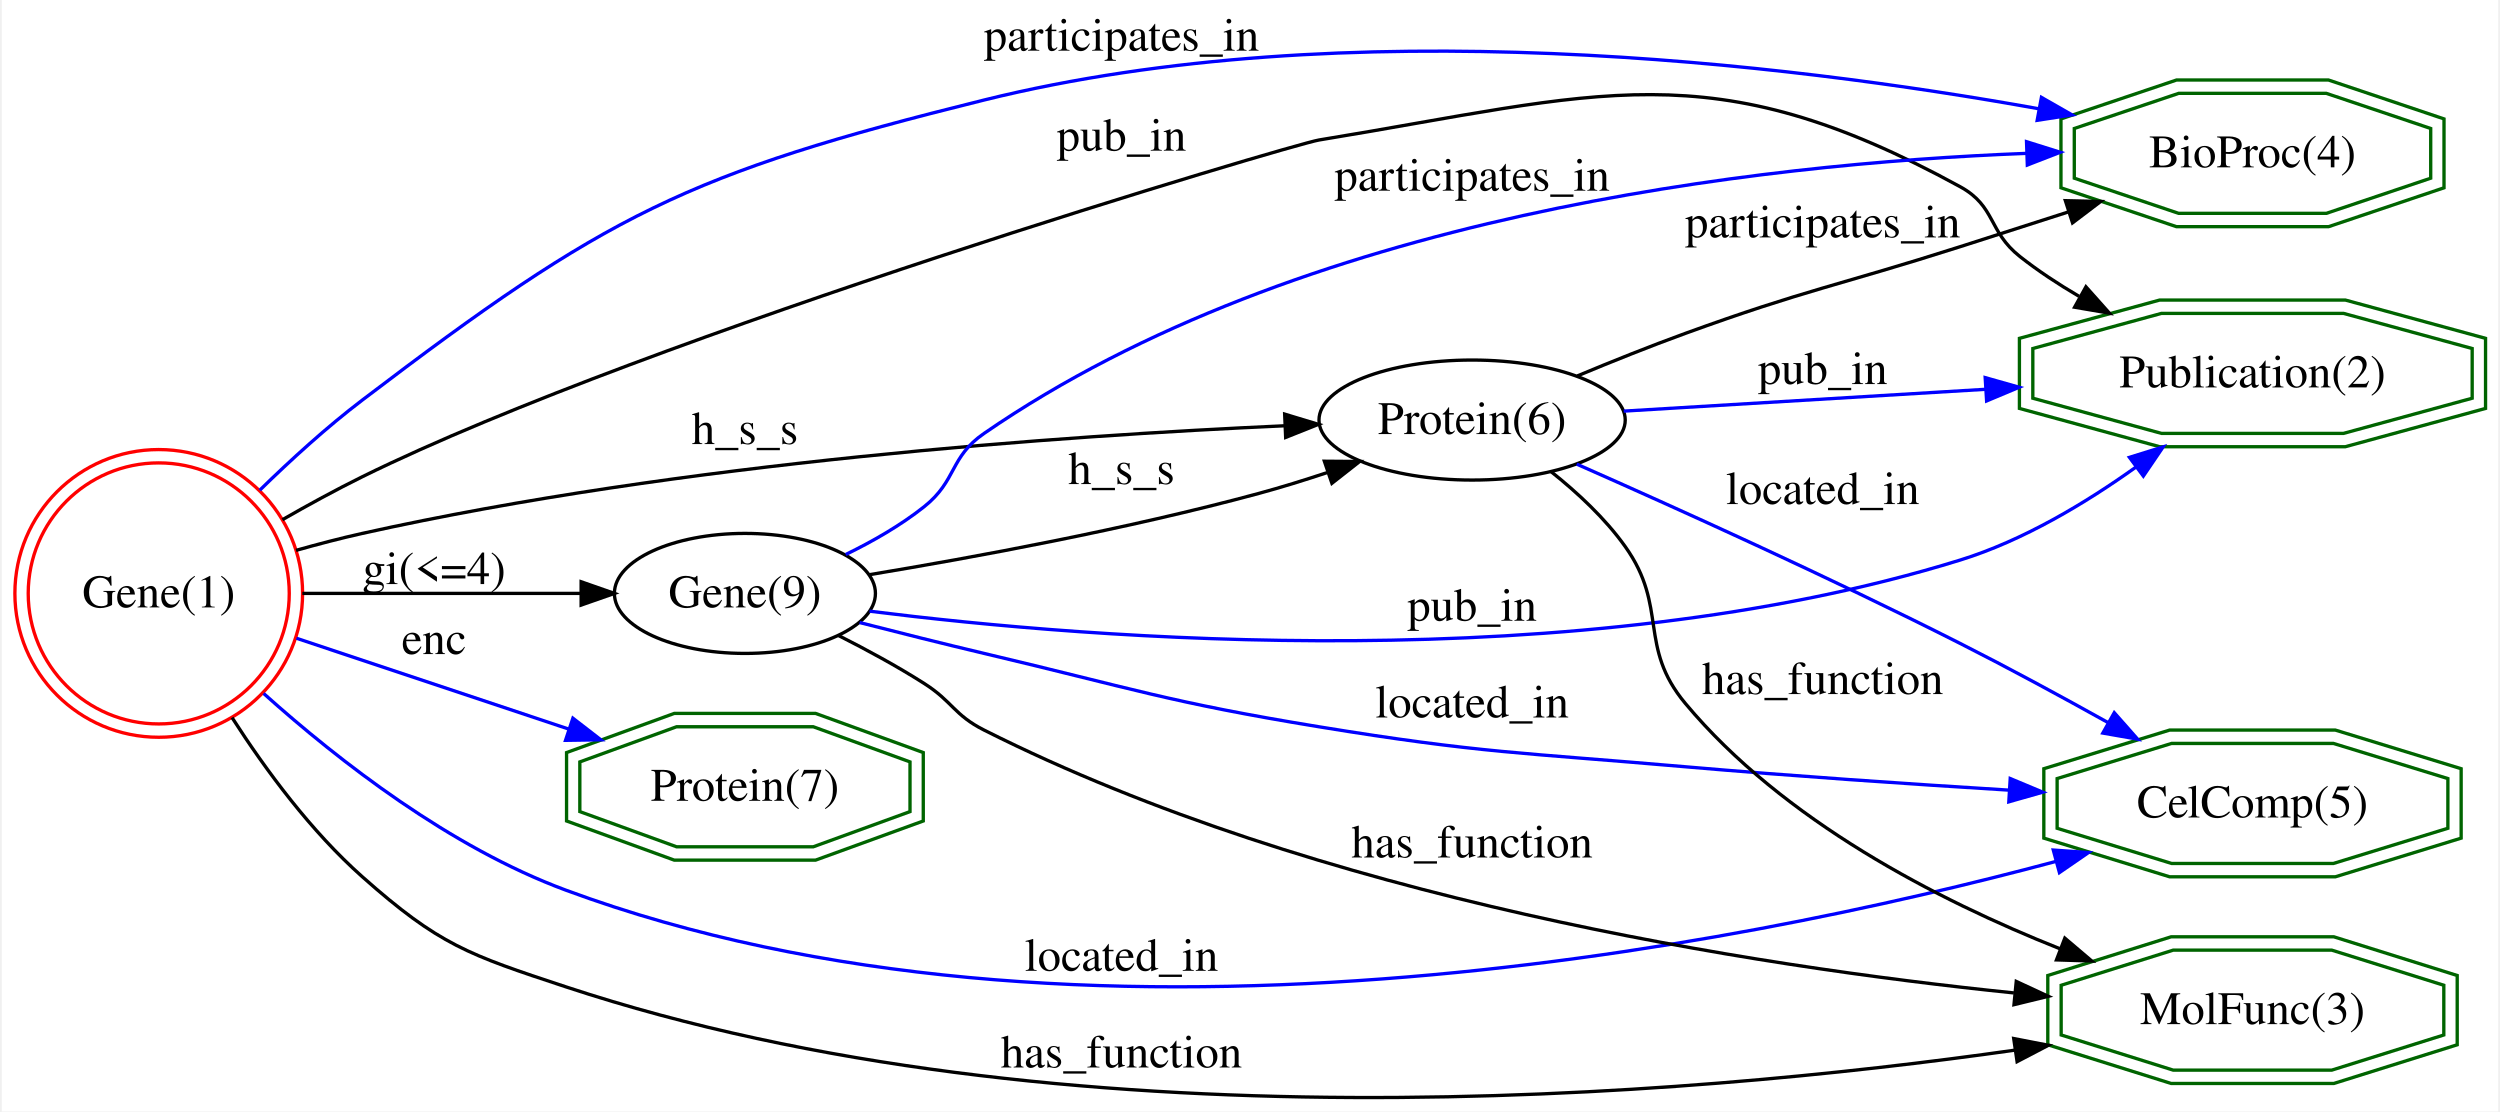
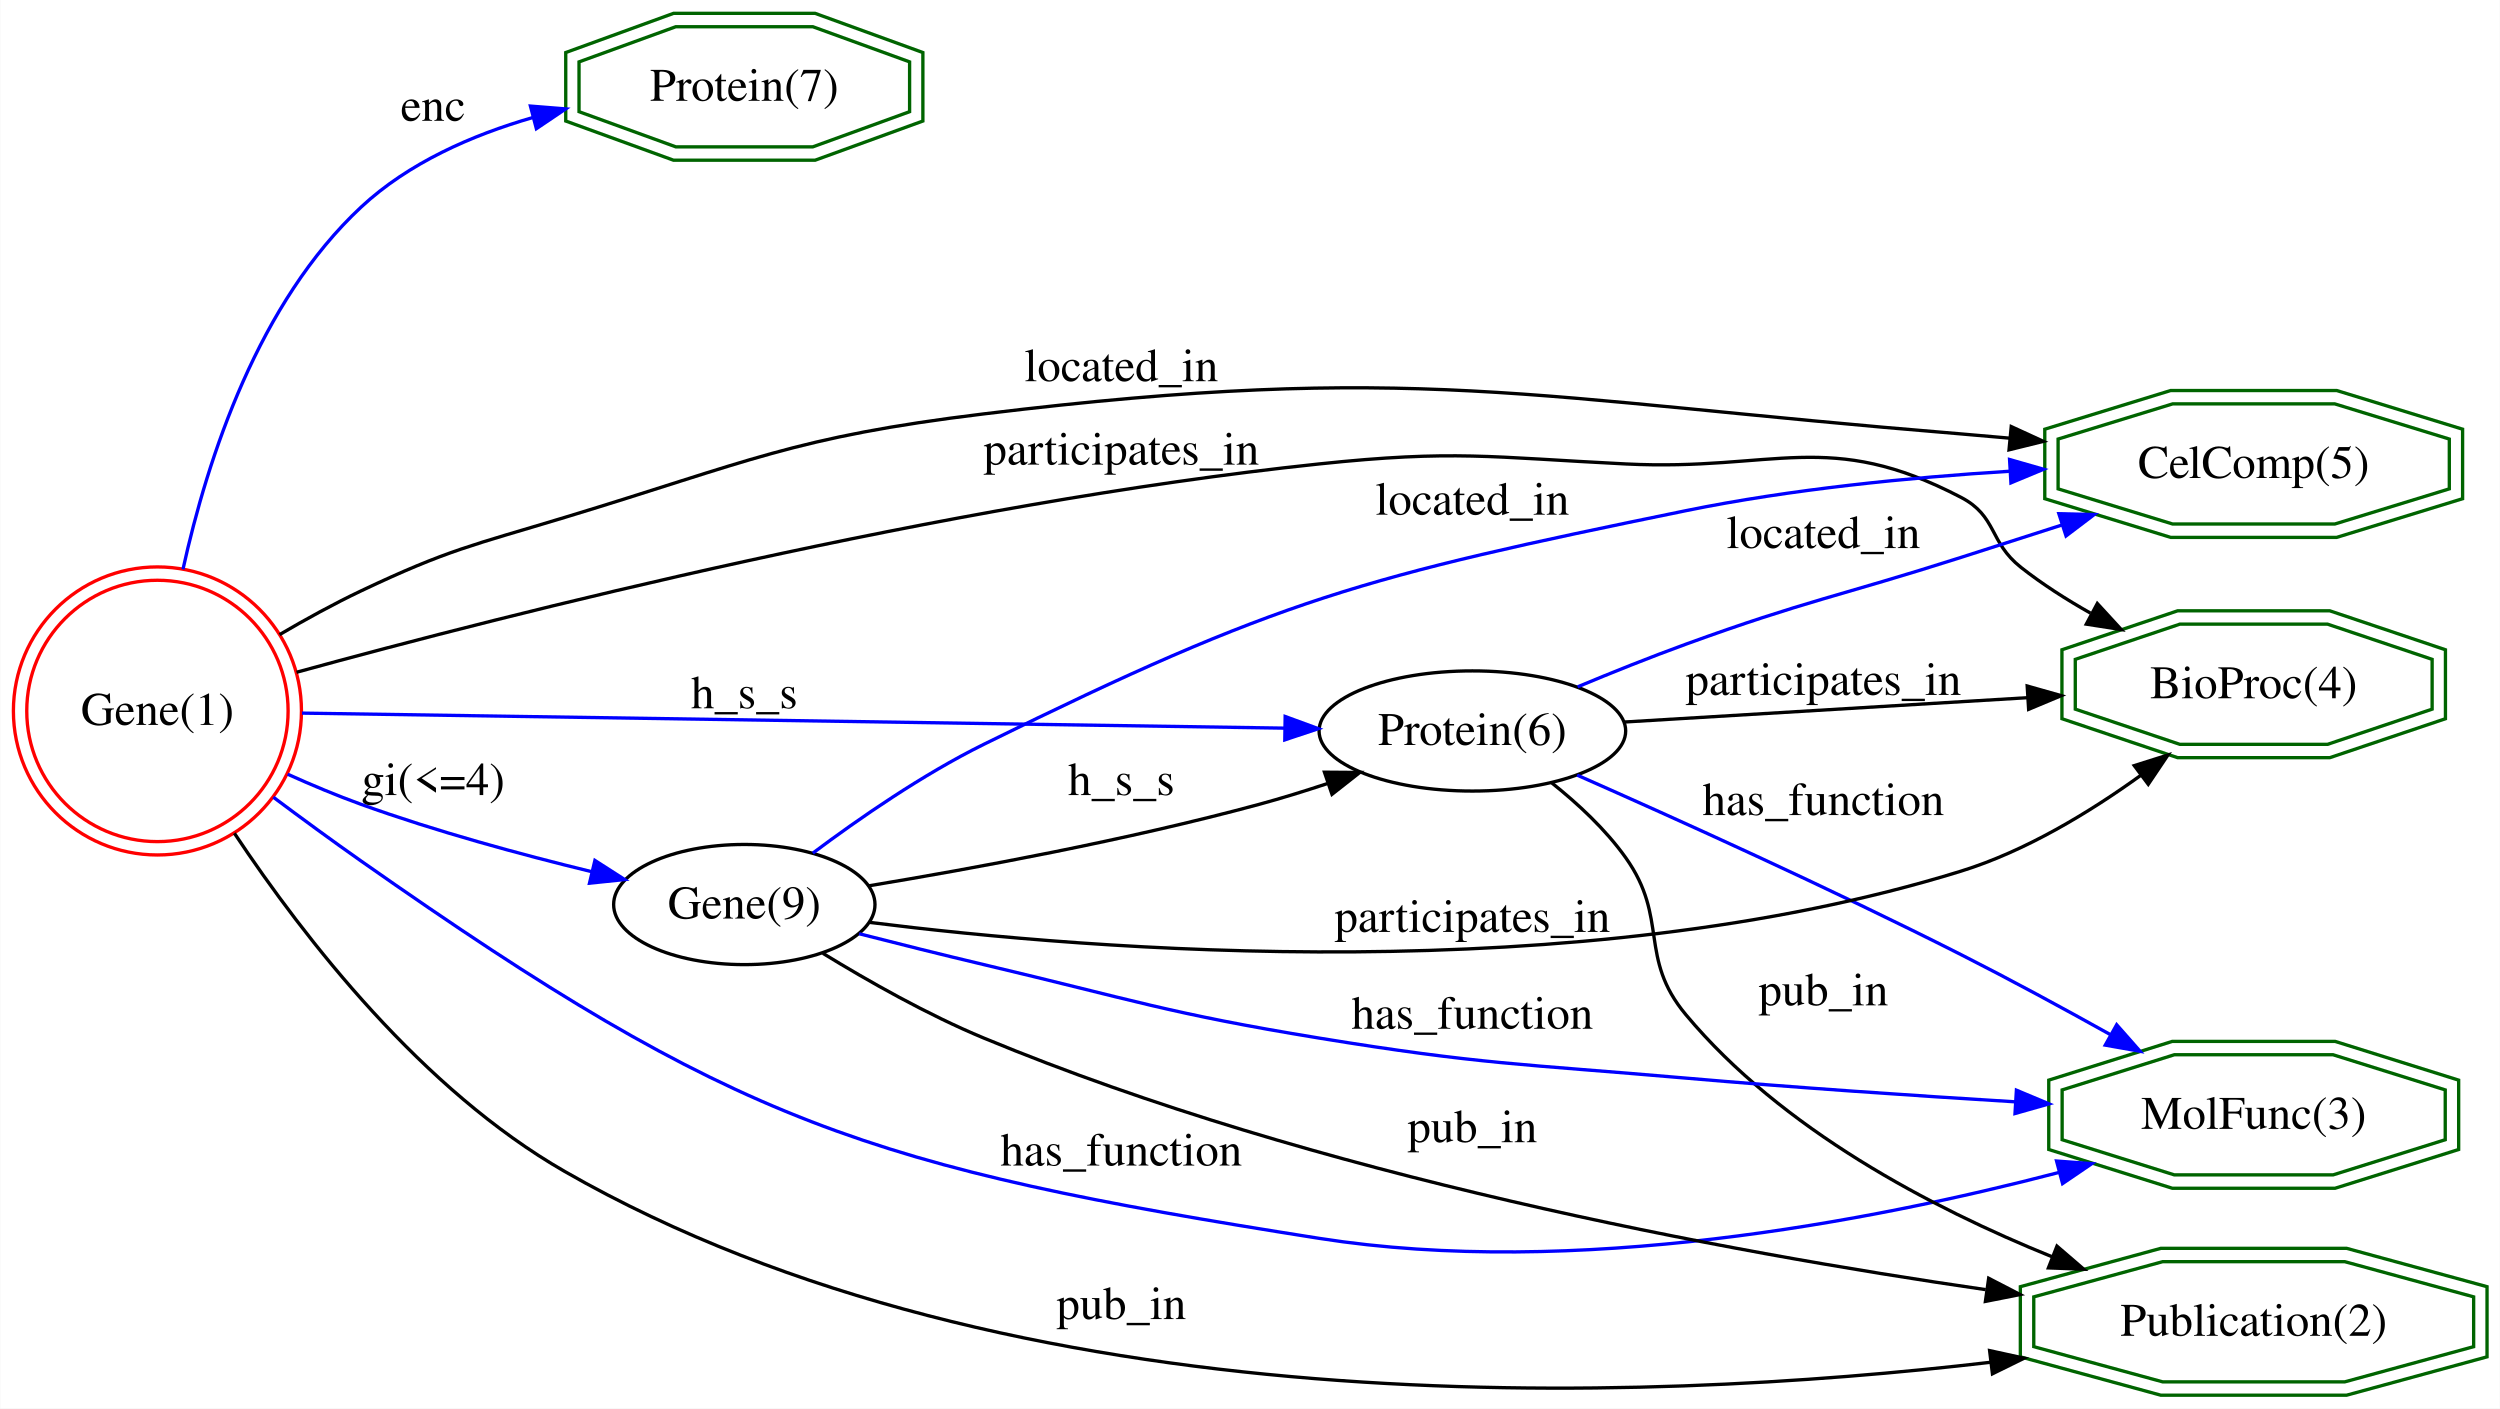
- <svg xmlns="http://www.w3.org/2000/svg" width="749pt" height="333pt" viewBox="0.00 0.00 748.83 333.40">
-   <g id="graph0" class="graph" transform="scale(1 1) rotate(0) translate(4 329.4)">
-     <polygon fill="white" stroke="transparent" points="-4,4 -4,-329.4 744.83,-329.4 744.83,4 -4,4" />
+ <svg xmlns="http://www.w3.org/2000/svg" width="749pt" height="422pt" viewBox="0.00 0.00 748.83 422.00">
+   <g id="graph0" class="graph" transform="scale(1 1) rotate(0) translate(4 418)">
+     <polygon fill="white" stroke="transparent" points="-4,4 -4,-418 744.83,-418 744.83,4 -4,4" />
    <g id="node1" class="node">
-       <polygon fill="none" stroke="darkgreen" points="737.02,-209.95 737.02,-224.86 698.42,-235.4 643.83,-235.4 605.23,-224.86 605.23,-209.95 643.83,-199.4 698.42,-199.4 737.02,-209.95" />
-       <polygon fill="none" stroke="darkgreen" points="741.03,-206.89 741.03,-227.91 698.96,-239.4 643.29,-239.4 601.21,-227.91 601.21,-206.89 643.29,-195.4 698.96,-195.4 741.03,-206.89" />
-       <text text-anchor="middle" x="671.12" y="-213.2" font-family="Times,serif" font-size="14.00">Publication(2)</text>
+       <polygon fill="none" stroke="darkgreen" points="268.43,-384.54 268.43,-399.46 239.42,-410 198.4,-410 169.39,-399.46 169.39,-384.54 198.4,-374 239.42,-374 268.43,-384.54" />
+       <polygon fill="none" stroke="darkgreen" points="272.41,-381.74 272.41,-402.26 240.12,-414 197.7,-414 165.41,-402.26 165.41,-381.74 197.7,-370 240.12,-370 272.41,-381.74" />
+       <text text-anchor="middle" x="218.91" y="-387.8" font-family="Times,serif" font-size="14.00">Protein(7)</text>
    </g>
    <g id="node2" class="node">
-       <ellipse fill="none" stroke="red" cx="43.08" cy="-151.4" rx="39.15" ry="39.15" />
-       <ellipse fill="none" stroke="red" cx="43.08" cy="-151.4" rx="43.15" ry="43.15" />
-       <text text-anchor="middle" x="43.08" y="-147.2" font-family="Times,serif" font-size="14.00">Gene(1)</text>
+       <polygon fill="none" stroke="darkgreen" points="724.58,-205.54 724.58,-220.46 693.26,-231 648.98,-231 617.67,-220.46 617.67,-205.54 648.98,-195 693.26,-195 724.58,-205.54" />
+       <polygon fill="none" stroke="darkgreen" points="728.57,-202.67 728.57,-223.33 693.92,-235 648.33,-235 613.67,-223.33 613.67,-202.67 648.33,-191 693.92,-191 728.57,-202.67" />
+       <text text-anchor="middle" x="671.12" y="-208.8" font-family="Times,serif" font-size="14.00">BioProc(4)</text>
+     </g>
+     <g id="node3" class="node">
+       <polygon fill="none" stroke="darkgreen" points="729.73,-271.54 729.73,-286.46 695.4,-297 646.85,-297 612.52,-286.46 612.52,-271.54 646.85,-261 695.4,-261 729.73,-271.54" />
+       <polygon fill="none" stroke="darkgreen" points="733.71,-268.59 733.71,-289.41 695.99,-301 646.25,-301 608.53,-289.41 608.53,-268.59 646.25,-257 695.99,-257 733.71,-268.59" />
+       <text text-anchor="middle" x="671.12" y="-274.8" font-family="Times,serif" font-size="14.00">CelComp(5)</text>
+     </g>
+     <g id="node4" class="node">
+       <polygon fill="none" stroke="darkgreen" points="737.02,-14.54 737.02,-29.46 698.42,-40 643.83,-40 605.23,-29.46 605.23,-14.54 643.83,-4 698.42,-4 737.02,-14.54" />
+       <polygon fill="none" stroke="darkgreen" points="741.03,-11.49 741.03,-32.51 698.96,-44 643.29,-44 601.21,-32.51 601.21,-11.49 643.29,0 698.96,0 741.03,-11.49" />
+       <text text-anchor="middle" x="671.12" y="-17.8" font-family="Times,serif" font-size="14.00">Publication(2)</text>
+     </g>
+     <g id="node5" class="node">
+       <polygon fill="none" stroke="darkgreen" points="728.51,-76.54 728.51,-91.46 694.89,-102 647.35,-102 613.73,-91.46 613.73,-76.54 647.35,-66 694.89,-66 728.51,-76.54" />
+       <polygon fill="none" stroke="darkgreen" points="732.53,-73.61 732.53,-94.39 695.51,-106 646.73,-106 609.72,-94.39 609.72,-73.61 646.73,-62 695.51,-62 732.53,-73.61" />
+       <text text-anchor="middle" x="671.12" y="-79.8" font-family="Times,serif" font-size="14.00">MolFunc(3)</text>
+     </g>
+     <g id="node6" class="node">
+       <ellipse fill="none" stroke="red" cx="43.08" cy="-205" rx="39.15" ry="39.15" />
+       <ellipse fill="none" stroke="red" cx="43.08" cy="-205" rx="43.15" ry="43.15" />
+       <text text-anchor="middle" x="43.08" y="-200.8" font-family="Times,serif" font-size="14.00">Gene(1)</text>
+     </g>
+     <g id="edge11" class="edge">
+       <path fill="none" stroke="blue" d="M50.73,-247.42C58.18,-281.22 73.48,-327.46 104.15,-356 118.3,-369.16 137.23,-377.5 155.58,-382.8" />
+       <polygon fill="blue" stroke="blue" points="154.83,-386.22 165.39,-385.37 156.61,-379.45 154.83,-386.22" />
+       <text text-anchor="middle" x="125.66" y="-381.8" font-family="Times,serif" font-size="14.00">enc</text>
+     </g>
+     <g id="edge10" class="edge">
+       <path fill="none" stroke="black" d="M84.76,-216.59C149.12,-234.27 278.67,-267.15 391.08,-279 431.71,-283.28 442.2,-281.03 483,-279 527.8,-276.78 543.65,-289.74 583.42,-269 594.32,-263.32 591.76,-255.6 601.42,-248 607.78,-242.99 614.97,-238.4 622.24,-234.3" />
+       <polygon fill="black" stroke="black" points="624.27,-237.19 631.44,-229.39 620.97,-231.01 624.27,-237.19" />
+       <text text-anchor="middle" x="331.87" y="-278.8" font-family="Times,serif" font-size="14.00">participates_in</text>
+     </g>
+     <g id="edge8" class="edge">
+       <path fill="none" stroke="black" d="M79.67,-227.87C87.58,-232.51 96.02,-237.14 104.15,-241 130.19,-253.35 137.57,-254.64 165.16,-263 220.15,-279.66 233.63,-287.06 290.66,-294 419.85,-309.72 453.71,-298.6 583.42,-288 588.16,-287.61 593.05,-287.18 597.98,-286.73" />
+       <polygon fill="black" stroke="black" points="598.48,-290.2 608.11,-285.77 597.82,-283.23 598.48,-290.2" />
+       <text text-anchor="middle" x="331.87" y="-303.8" font-family="Times,serif" font-size="14.00">located_in</text>
+     </g>
+     <g id="edge6" class="edge">
+       <path fill="none" stroke="black" d="M66.14,-168.36C87.4,-136.39 122.57,-91.4 165.16,-67 299.48,9.97 487.61,2.41 592.19,-9.85" />
+       <polygon fill="black" stroke="black" points="592,-13.36 602.35,-11.09 592.85,-6.41 592,-13.36" />
+       <text text-anchor="middle" x="331.87" y="-22.8" font-family="Times,serif" font-size="14.00">pub_in</text>
+     </g>
+     <g id="edge7" class="edge">
+       <path fill="none" stroke="blue" d="M77.8,-179.16C86.32,-172.79 95.51,-166.06 104.15,-160 216.36,-81.3 255.69,-68.33 391.08,-47 467.58,-34.95 556.31,-52 612.8,-66.74" />
+       <polygon fill="blue" stroke="blue" points="612.06,-70.16 622.62,-69.36 613.86,-63.4 612.06,-70.16" />
+       <text text-anchor="middle" x="331.87" y="-68.8" font-family="Times,serif" font-size="14.00">has_function</text>
+     </g>
+     <g id="node7" class="node">
+       <ellipse fill="none" stroke="black" cx="437.04" cy="-199" rx="45.93" ry="18" />
+       <text text-anchor="middle" x="437.04" y="-194.8" font-family="Times,serif" font-size="14.00">Protein(6)</text>
+     </g>
+     <g id="edge5" class="edge">
+       <path fill="none" stroke="blue" d="M86.4,-204.35C157.63,-203.26 301.44,-201.06 380.63,-199.85" />
+       <polygon fill="blue" stroke="blue" points="380.95,-203.34 390.89,-199.69 380.84,-196.34 380.95,-203.34" />
+       <text text-anchor="middle" x="218.91" y="-205.8" font-family="Times,serif" font-size="14.00">h_s_s</text>
+     </g>
+     <g id="node8" class="node">
+       <ellipse fill="none" stroke="black" cx="218.91" cy="-147" rx="39.15" ry="18" />
+       <text text-anchor="middle" x="218.91" y="-142.8" font-family="Times,serif" font-size="14.00">Gene(9)</text>
+     </g>
+     <g id="edge9" class="edge">
+       <path fill="none" stroke="blue" d="M82.11,-186.04C89.33,-182.79 96.9,-179.62 104.15,-177 126.44,-168.94 151.89,-162.03 173.06,-156.87" />
+       <polygon fill="blue" stroke="blue" points="174.15,-160.21 183.07,-154.49 172.53,-153.4 174.15,-160.21" />
+       <text text-anchor="middle" x="125.66" y="-179.8" font-family="Times,serif" font-size="14.00">gi(&lt;=4)</text>
+     </g>
+     <g id="edge1" class="edge">
+       <path fill="none" stroke="black" d="M482.51,-201.68C516.71,-203.75 564.5,-206.63 603.29,-208.97" />
+       <polygon fill="black" stroke="black" points="603.26,-212.47 613.46,-209.58 603.69,-205.49 603.26,-212.47" />
+       <text text-anchor="middle" x="542.21" y="-209.8" font-family="Times,serif" font-size="14.00">participates_in</text>
+     </g>
+     <g id="edge2" class="edge">
+       <path fill="none" stroke="blue" d="M468.58,-212.23C478.81,-216.5 490.33,-221.12 501,-225 537.1,-238.12 546.83,-239.32 583.42,-251 593.24,-254.13 603.68,-257.49 613.79,-260.75" />
+       <polygon fill="blue" stroke="blue" points="612.75,-264.09 623.34,-263.83 614.9,-257.43 612.75,-264.09" />
+       <text text-anchor="middle" x="542.21" y="-253.8" font-family="Times,serif" font-size="14.00">located_in</text>
    </g>
    <g id="edge3" class="edge">
-       <path fill="none" stroke="black" d="M80.17,-173.51C87.97,-177.98 96.25,-182.5 104.15,-186.4 190.41,-228.95 383.46,-286.16 391.08,-287.4 475.66,-301.25 508.21,-314.52 583.42,-273.4 594.2,-267.5 591.76,-260 601.42,-252.4 606.86,-248.12 612.91,-244.14 619.1,-240.51" />
-       <polygon fill="black" stroke="black" points="621.16,-243.37 628.21,-235.46 617.76,-237.25 621.16,-243.37" />
-       <text text-anchor="middle" x="331.87" y="-284.2" font-family="Times,serif" font-size="14.00">pub_in</text>
-     </g>
-     <g id="node3" class="node">
-       <polygon fill="none" stroke="darkgreen" points="724.58,-275.95 724.58,-290.86 693.26,-301.4 648.98,-301.4 617.67,-290.86 617.67,-275.95 648.98,-265.4 693.26,-265.4 724.58,-275.95" />
-       <polygon fill="none" stroke="darkgreen" points="728.57,-273.07 728.57,-293.73 693.92,-305.4 648.33,-305.4 613.67,-293.73 613.67,-273.07 648.33,-261.4 693.92,-261.4 728.57,-273.07" />
-       <text text-anchor="middle" x="671.12" y="-279.2" font-family="Times,serif" font-size="14.00">BioProc(4)</text>
-     </g>
-     <g id="edge2" class="edge">
-       <path fill="none" stroke="blue" d="M73.39,-182.37C82.8,-191.56 93.54,-201.33 104.15,-209.4 177.4,-265.14 201.32,-277.26 290.66,-299.4 399.38,-326.34 530.9,-310.49 607.09,-296.76" />
-       <polygon fill="blue" stroke="blue" points="607.81,-300.19 617.01,-294.93 606.54,-293.31 607.81,-300.19" />
-       <text text-anchor="middle" x="331.87" y="-314.2" font-family="Times,serif" font-size="14.00">participates_in</text>
-     </g>
-     <g id="node4" class="node">
-       <polygon fill="none" stroke="darkgreen" points="728.51,-18.95 728.51,-33.86 694.89,-44.4 647.35,-44.4 613.73,-33.86 613.73,-18.95 647.35,-8.4 694.89,-8.4 728.51,-18.95" />
-       <polygon fill="none" stroke="darkgreen" points="732.53,-16.01 732.53,-36.79 695.51,-48.4 646.73,-48.4 609.72,-36.79 609.72,-16.01 646.73,-4.4 695.51,-4.4 732.53,-16.01" />
-       <text text-anchor="middle" x="671.12" y="-22.2" font-family="Times,serif" font-size="14.00">MolFunc(3)</text>
-     </g>
-     <g id="edge5" class="edge">
-       <path fill="none" stroke="black" d="M65.07,-114.15C75.38,-98.1 88.88,-79.95 104.15,-66.4 127.21,-45.94 135.89,-43.07 165.16,-33.4 313.65,15.67 500.37,-0.25 599.95,-14.41" />
-       <polygon fill="black" stroke="black" points="599.5,-17.88 609.9,-15.86 600.51,-10.95 599.5,-17.88" />
-       <text text-anchor="middle" x="331.87" y="-9.2" font-family="Times,serif" font-size="14.00">has_function</text>
-     </g>
-     <g id="node5" class="node">
-       <polygon fill="none" stroke="darkgreen" points="729.73,-80.95 729.73,-95.86 695.4,-106.4 646.85,-106.4 612.52,-95.86 612.52,-80.95 646.85,-70.4 695.4,-70.4 729.73,-80.95" />
-       <polygon fill="none" stroke="darkgreen" points="733.71,-77.99 733.71,-98.82 695.99,-110.4 646.25,-110.4 608.53,-98.82 608.53,-77.99 646.25,-66.4 695.99,-66.4 733.71,-77.99" />
-       <text text-anchor="middle" x="671.12" y="-84.2" font-family="Times,serif" font-size="14.00">CelComp(5)</text>
+       <path fill="none" stroke="black" d="M460.73,-183.52C468.6,-177.26 476.97,-169.5 483,-161 495.95,-142.76 486.67,-131.18 501,-114 529.6,-79.72 574.4,-56.17 610.7,-41.48" />
+       <polygon fill="black" stroke="black" points="612.18,-44.66 620.21,-37.75 609.62,-38.14 612.18,-44.66" />
+       <text text-anchor="middle" x="542.21" y="-116.8" font-family="Times,serif" font-size="14.00">pub_in</text>
    </g>
    <g id="edge4" class="edge">
-       <path fill="none" stroke="blue" d="M74.54,-121.39C97.43,-100.87 130.66,-75.17 165.16,-62.4 318.42,-5.68 515.81,-45.2 612.1,-70.99" />
-       <polygon fill="blue" stroke="blue" points="611.37,-74.42 621.94,-73.67 613.21,-67.66 611.37,-74.42" />
-       <text text-anchor="middle" x="331.87" y="-38.2" font-family="Times,serif" font-size="14.00">located_in</text>
+       <path fill="none" stroke="blue" d="M468.42,-185.78C498.05,-172.71 544.24,-151.84 583.42,-132 598.15,-124.54 614.02,-115.93 628.11,-108.07" />
+       <polygon fill="blue" stroke="blue" points="630.07,-110.99 637.08,-103.04 626.65,-104.88 630.07,-110.99" />
+       <text text-anchor="middle" x="542.21" y="-173.8" font-family="Times,serif" font-size="14.00">has_function</text>
    </g>
-     <g id="node6" class="node">
-       <polygon fill="none" stroke="darkgreen" points="268.43,-85.95 268.43,-100.86 239.42,-111.4 198.4,-111.4 169.39,-100.86 169.39,-85.95 198.4,-75.4 239.42,-75.4 268.43,-85.95" />
-       <polygon fill="none" stroke="darkgreen" points="272.41,-83.14 272.41,-103.66 240.12,-115.4 197.7,-115.4 165.41,-103.66 165.41,-83.14 197.7,-71.4 240.12,-71.4 272.41,-83.14" />
-       <text text-anchor="middle" x="218.91" y="-89.2" font-family="Times,serif" font-size="14.00">Protein(7)</text>
+     <g id="edge16" class="edge">
+       <path fill="none" stroke="black" d="M256.3,-141.67C322.96,-133.28 468.39,-121.36 583.42,-157 602.77,-163 621.94,-174.62 637.32,-185.73" />
+       <polygon fill="black" stroke="black" points="635.34,-188.62 645.44,-191.81 639.53,-183.02 635.34,-188.62" />
+       <text text-anchor="middle" x="437.04" y="-138.8" font-family="Times,serif" font-size="14.00">participates_in</text>
    </g>
-     <g id="edge6" class="edge">
-       <path fill="none" stroke="blue" d="M84.39,-137.95C108.67,-129.85 139.84,-119.45 165.96,-110.74" />
-       <polygon fill="blue" stroke="blue" points="167.31,-113.97 175.69,-107.49 165.1,-107.33 167.31,-113.97" />
-       <text text-anchor="middle" x="125.66" y="-133.2" font-family="Times,serif" font-size="14.00">enc</text>
-     </g>
-     <g id="node7" class="node">
-       <ellipse fill="none" stroke="black" cx="218.91" cy="-151.4" rx="39.15" ry="18" />
-       <text text-anchor="middle" x="218.91" y="-147.2" font-family="Times,serif" font-size="14.00">Gene(9)</text>
-     </g>
-     <g id="edge1" class="edge">
-       <path fill="none" stroke="black" d="M86.16,-151.4C111.35,-151.4 143.46,-151.4 169.68,-151.4" />
-       <polygon fill="black" stroke="black" points="169.78,-154.9 179.78,-151.4 169.78,-147.9 169.78,-154.9" />
-       <text text-anchor="middle" x="125.66" y="-154.2" font-family="Times,serif" font-size="14.00">gi(&lt;=4)</text>
-     </g>
-     <g id="node8" class="node">
-       <ellipse fill="none" stroke="black" cx="437.04" cy="-203.4" rx="45.93" ry="18" />
-       <text text-anchor="middle" x="437.04" y="-199.2" font-family="Times,serif" font-size="14.00">Protein(6)</text>
-     </g>
-     <g id="edge7" class="edge">
-       <path fill="none" stroke="black" d="M84.26,-164.31C90.87,-166.18 97.67,-167.96 104.15,-169.4 199.95,-190.7 314.33,-198.7 380.72,-201.68" />
-       <polygon fill="black" stroke="black" points="380.81,-205.18 390.95,-202.11 381.11,-198.19 380.81,-205.18" />
-       <text text-anchor="middle" x="218.91" y="-196.2" font-family="Times,serif" font-size="14.00">h_s_s</text>
+     <g id="edge15" class="edge">
+       <path fill="none" stroke="blue" d="M239.44,-162.41C253.17,-172.69 272.3,-185.93 290.66,-195 379,-238.62 404.48,-245.24 501,-265 532.51,-271.45 567.9,-274.94 598.13,-276.83" />
+       <polygon fill="blue" stroke="blue" points="597.98,-280.33 608.17,-277.41 598.39,-273.34 597.98,-280.33" />
+       <text text-anchor="middle" x="437.04" y="-263.8" font-family="Times,serif" font-size="14.00">located_in</text>
    </g>
    <g id="edge12" class="edge">
-       <path fill="none" stroke="blue" d="M256.3,-146.07C322.96,-137.68 468.39,-125.76 583.42,-161.4 602.34,-167.26 621.08,-178.5 636.28,-189.38" />
-       <polygon fill="blue" stroke="blue" points="634.21,-192.21 644.33,-195.36 638.38,-186.59 634.21,-192.21" />
-       <text text-anchor="middle" x="437.04" y="-143.2" font-family="Times,serif" font-size="14.00">pub_in</text>
-     </g>
-     <g id="edge8" class="edge">
-       <path fill="none" stroke="blue" d="M249.16,-163.08C257.2,-166.99 265.63,-171.81 272.66,-177.4 282.55,-185.26 280.26,-192.24 290.66,-199.4 385.51,-264.74 522.59,-280.29 603.4,-283.4" />
-       <polygon fill="blue" stroke="blue" points="603.34,-286.9 613.45,-283.73 603.58,-279.9 603.34,-286.9" />
-       <text text-anchor="middle" x="437.04" y="-272.2" font-family="Times,serif" font-size="14.00">participates_in</text>
-     </g>
-     <g id="edge11" class="edge">
-       <path fill="none" stroke="black" d="M247.02,-138.75C255.42,-134.51 264.59,-129.54 272.66,-124.4 281.21,-118.96 281.61,-114.96 290.66,-110.4 390.73,-60.01 520.62,-39.65 599.56,-31.56" />
-       <polygon fill="black" stroke="black" points="600.26,-35.01 609.87,-30.55 599.58,-28.04 600.26,-35.01" />
-       <text text-anchor="middle" x="437.04" y="-72.2" font-family="Times,serif" font-size="14.00">has_function</text>
-     </g>
-     <g id="edge10" class="edge">
-       <path fill="none" stroke="blue" d="M253.32,-142.66C265.1,-139.64 278.45,-136.29 290.66,-133.4 335.12,-122.88 345.99,-118.78 391.08,-111.4 439.58,-103.46 452.04,-103.66 501,-99.4 532.87,-96.63 568.17,-94.23 598.24,-92.38" />
-       <polygon fill="blue" stroke="blue" points="598.45,-95.87 608.22,-91.78 598.03,-88.89 598.45,-95.87" />
-       <text text-anchor="middle" x="437.04" y="-114.2" font-family="Times,serif" font-size="14.00">located_in</text>
-     </g>
-     <g id="edge9" class="edge">
-       <path fill="none" stroke="black" d="M256.14,-157C287.39,-162.18 333.59,-170.69 373.08,-181.4 379.76,-183.21 386.75,-185.38 393.55,-187.64" />
-       <polygon fill="black" stroke="black" points="392.72,-191.05 403.31,-190.97 394.98,-184.43 392.72,-191.05" />
-       <text text-anchor="middle" x="331.87" y="-184.2" font-family="Times,serif" font-size="14.00">h_s_s</text>
-     </g>
-     <g id="edge16" class="edge">
-       <path fill="none" stroke="blue" d="M482.51,-206.08C513.19,-207.94 554.82,-210.45 591.07,-212.63" />
-       <polygon fill="blue" stroke="blue" points="590.94,-216.13 601.14,-213.24 591.37,-209.14 590.94,-216.13" />
-       <text text-anchor="middle" x="542.21" y="-214.2" font-family="Times,serif" font-size="14.00">pub_in</text>
-     </g>
-     <g id="edge15" class="edge">
-       <path fill="none" stroke="black" d="M468.58,-216.63C478.81,-220.9 490.33,-225.52 501,-229.4 537.1,-242.52 546.83,-243.72 583.42,-255.4 593.92,-258.75 605.12,-262.35 615.87,-265.82" />
-       <polygon fill="black" stroke="black" points="614.99,-269.21 625.59,-268.96 617.14,-262.55 614.99,-269.21" />
-       <text text-anchor="middle" x="542.21" y="-258.2" font-family="Times,serif" font-size="14.00">participates_in</text>
+       <path fill="none" stroke="black" d="M242.46,-132.38C256.01,-124.08 273.85,-113.97 290.66,-107 389.88,-65.84 512.34,-43.01 590.83,-31.62" />
+       <polygon fill="black" stroke="black" points="591.72,-35.03 601.13,-30.16 590.74,-28.1 591.72,-35.03" />
+       <text text-anchor="middle" x="437.04" y="-75.8" font-family="Times,serif" font-size="14.00">pub_in</text>
    </g>
    <g id="edge13" class="edge">
-       <path fill="none" stroke="black" d="M460.73,-187.92C468.6,-181.66 476.97,-173.9 483,-165.4 495.95,-147.16 486.67,-135.58 501,-118.4 530.29,-83.3 576.56,-59.44 613.3,-44.84" />
-       <polygon fill="black" stroke="black" points="614.83,-48 622.91,-41.14 612.32,-41.47 614.83,-48" />
-       <text text-anchor="middle" x="542.21" y="-121.2" font-family="Times,serif" font-size="14.00">has_function</text>
+       <path fill="none" stroke="blue" d="M253.32,-138.25C265.1,-135.24 278.45,-131.89 290.66,-129 335.12,-118.48 345.99,-114.38 391.08,-107 439.58,-99.06 452.04,-99.26 501,-95 533.4,-92.18 569.34,-89.74 599.72,-87.89" />
+       <polygon fill="blue" stroke="blue" points="600.03,-91.38 609.8,-87.28 599.61,-84.39 600.03,-91.38" />
+       <text text-anchor="middle" x="437.04" y="-109.8" font-family="Times,serif" font-size="14.00">has_function</text>
    </g>
    <g id="edge14" class="edge">
-       <path fill="none" stroke="blue" d="M468.42,-190.18C498.05,-177.11 544.24,-156.24 583.42,-136.4 598.02,-129.01 613.75,-120.48 627.75,-112.68" />
-       <polygon fill="blue" stroke="blue" points="629.66,-115.62 636.67,-107.68 626.23,-109.51 629.66,-115.62" />
-       <text text-anchor="middle" x="542.21" y="-178.2" font-family="Times,serif" font-size="14.00">located_in</text>
+       <path fill="none" stroke="black" d="M256.14,-152.6C287.39,-157.78 333.59,-166.29 373.08,-177 379.76,-178.81 386.75,-180.98 393.55,-183.23" />
+       <polygon fill="black" stroke="black" points="392.72,-186.65 403.31,-186.57 394.98,-180.02 392.72,-186.65" />
+       <text text-anchor="middle" x="331.87" y="-179.8" font-family="Times,serif" font-size="14.00">h_s_s</text>
    </g>
  </g>
</svg>
